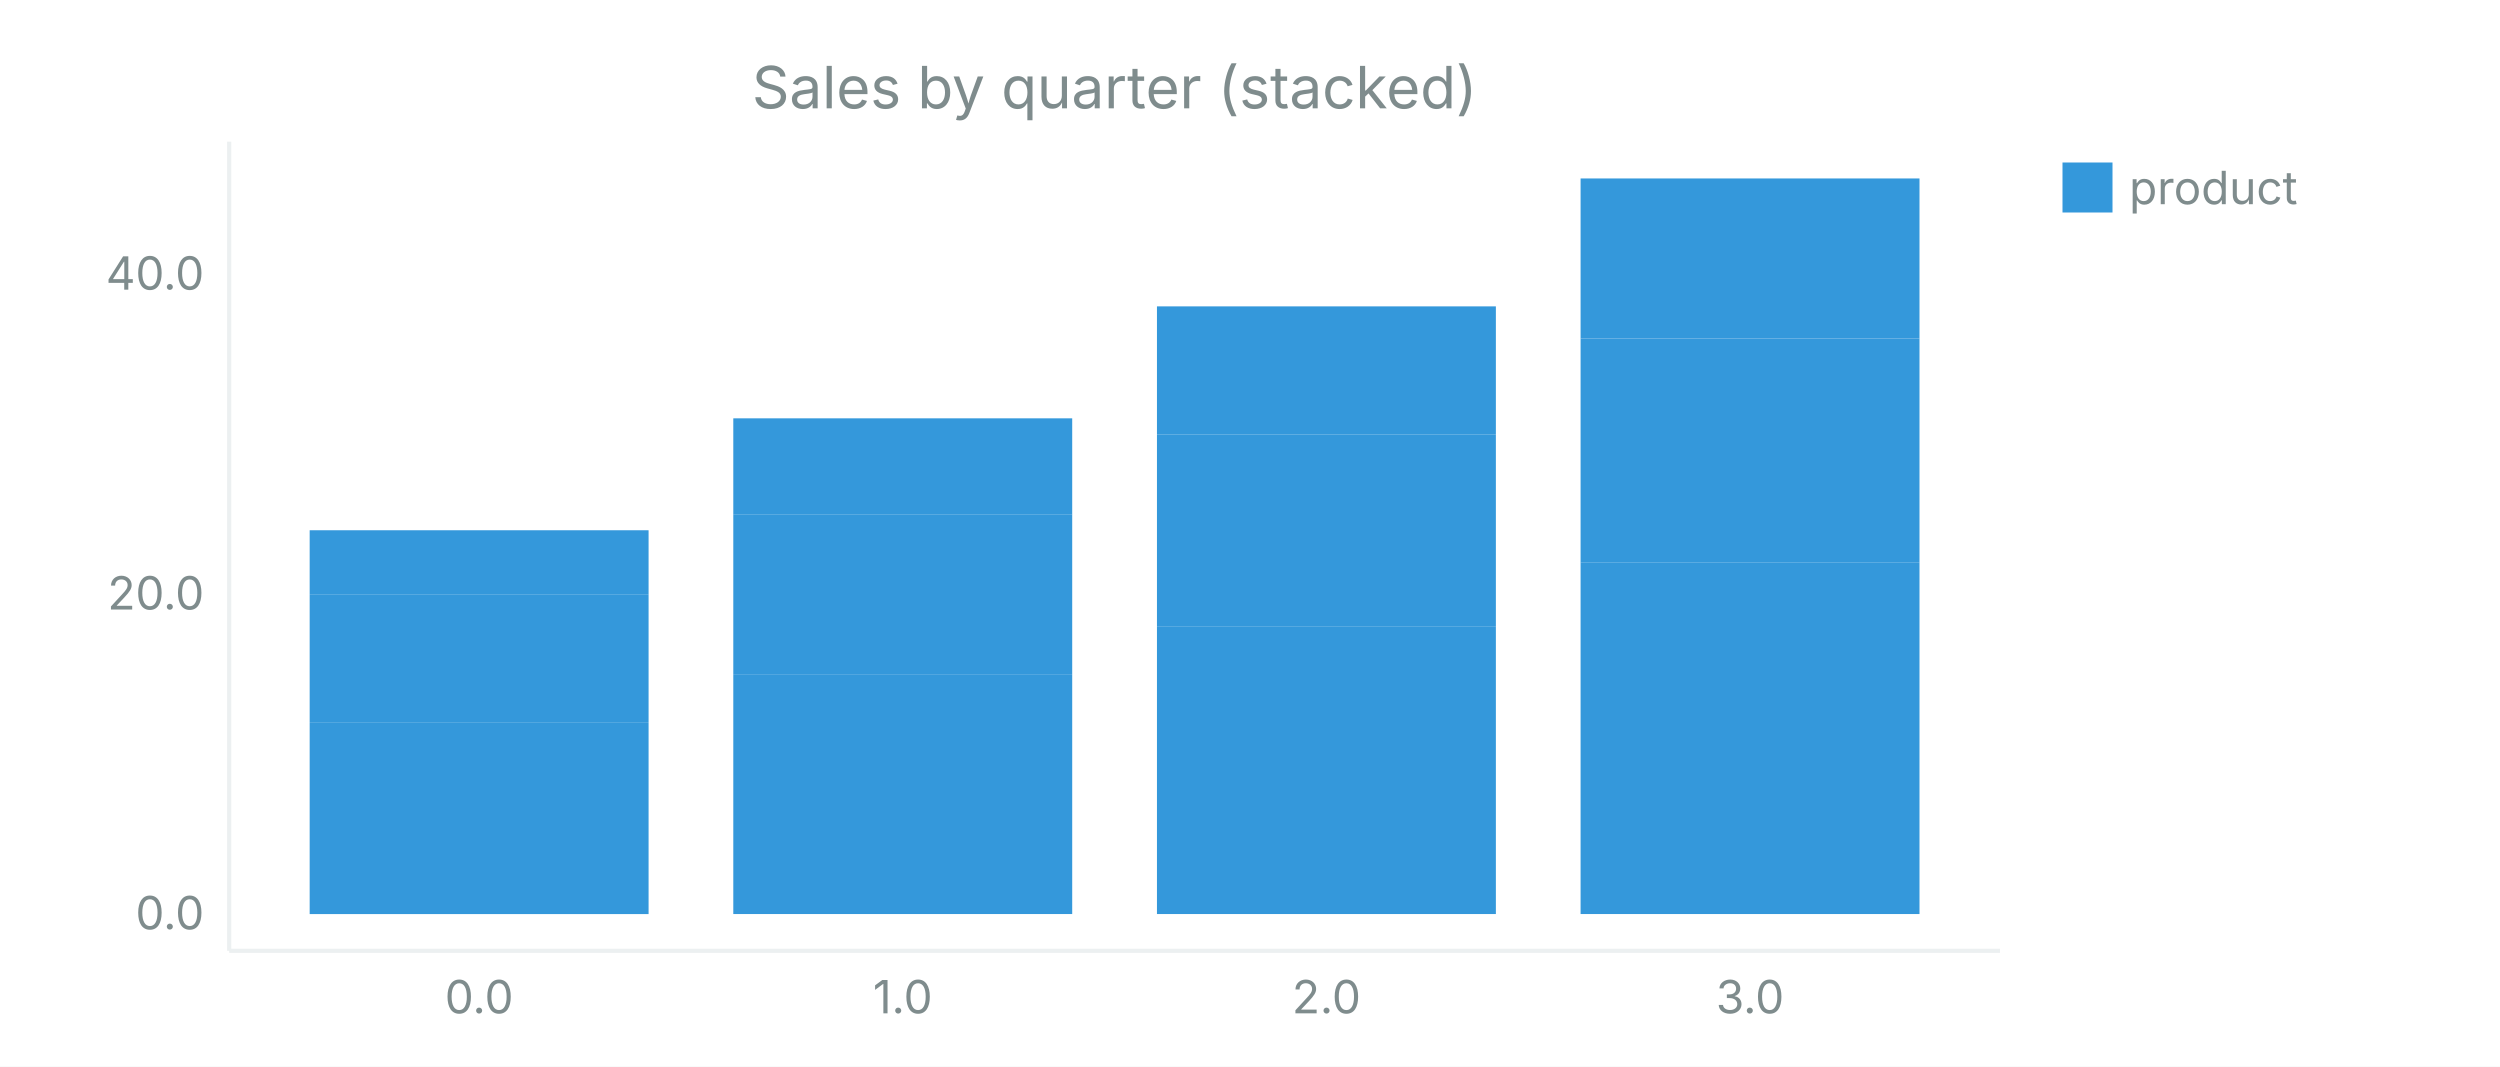
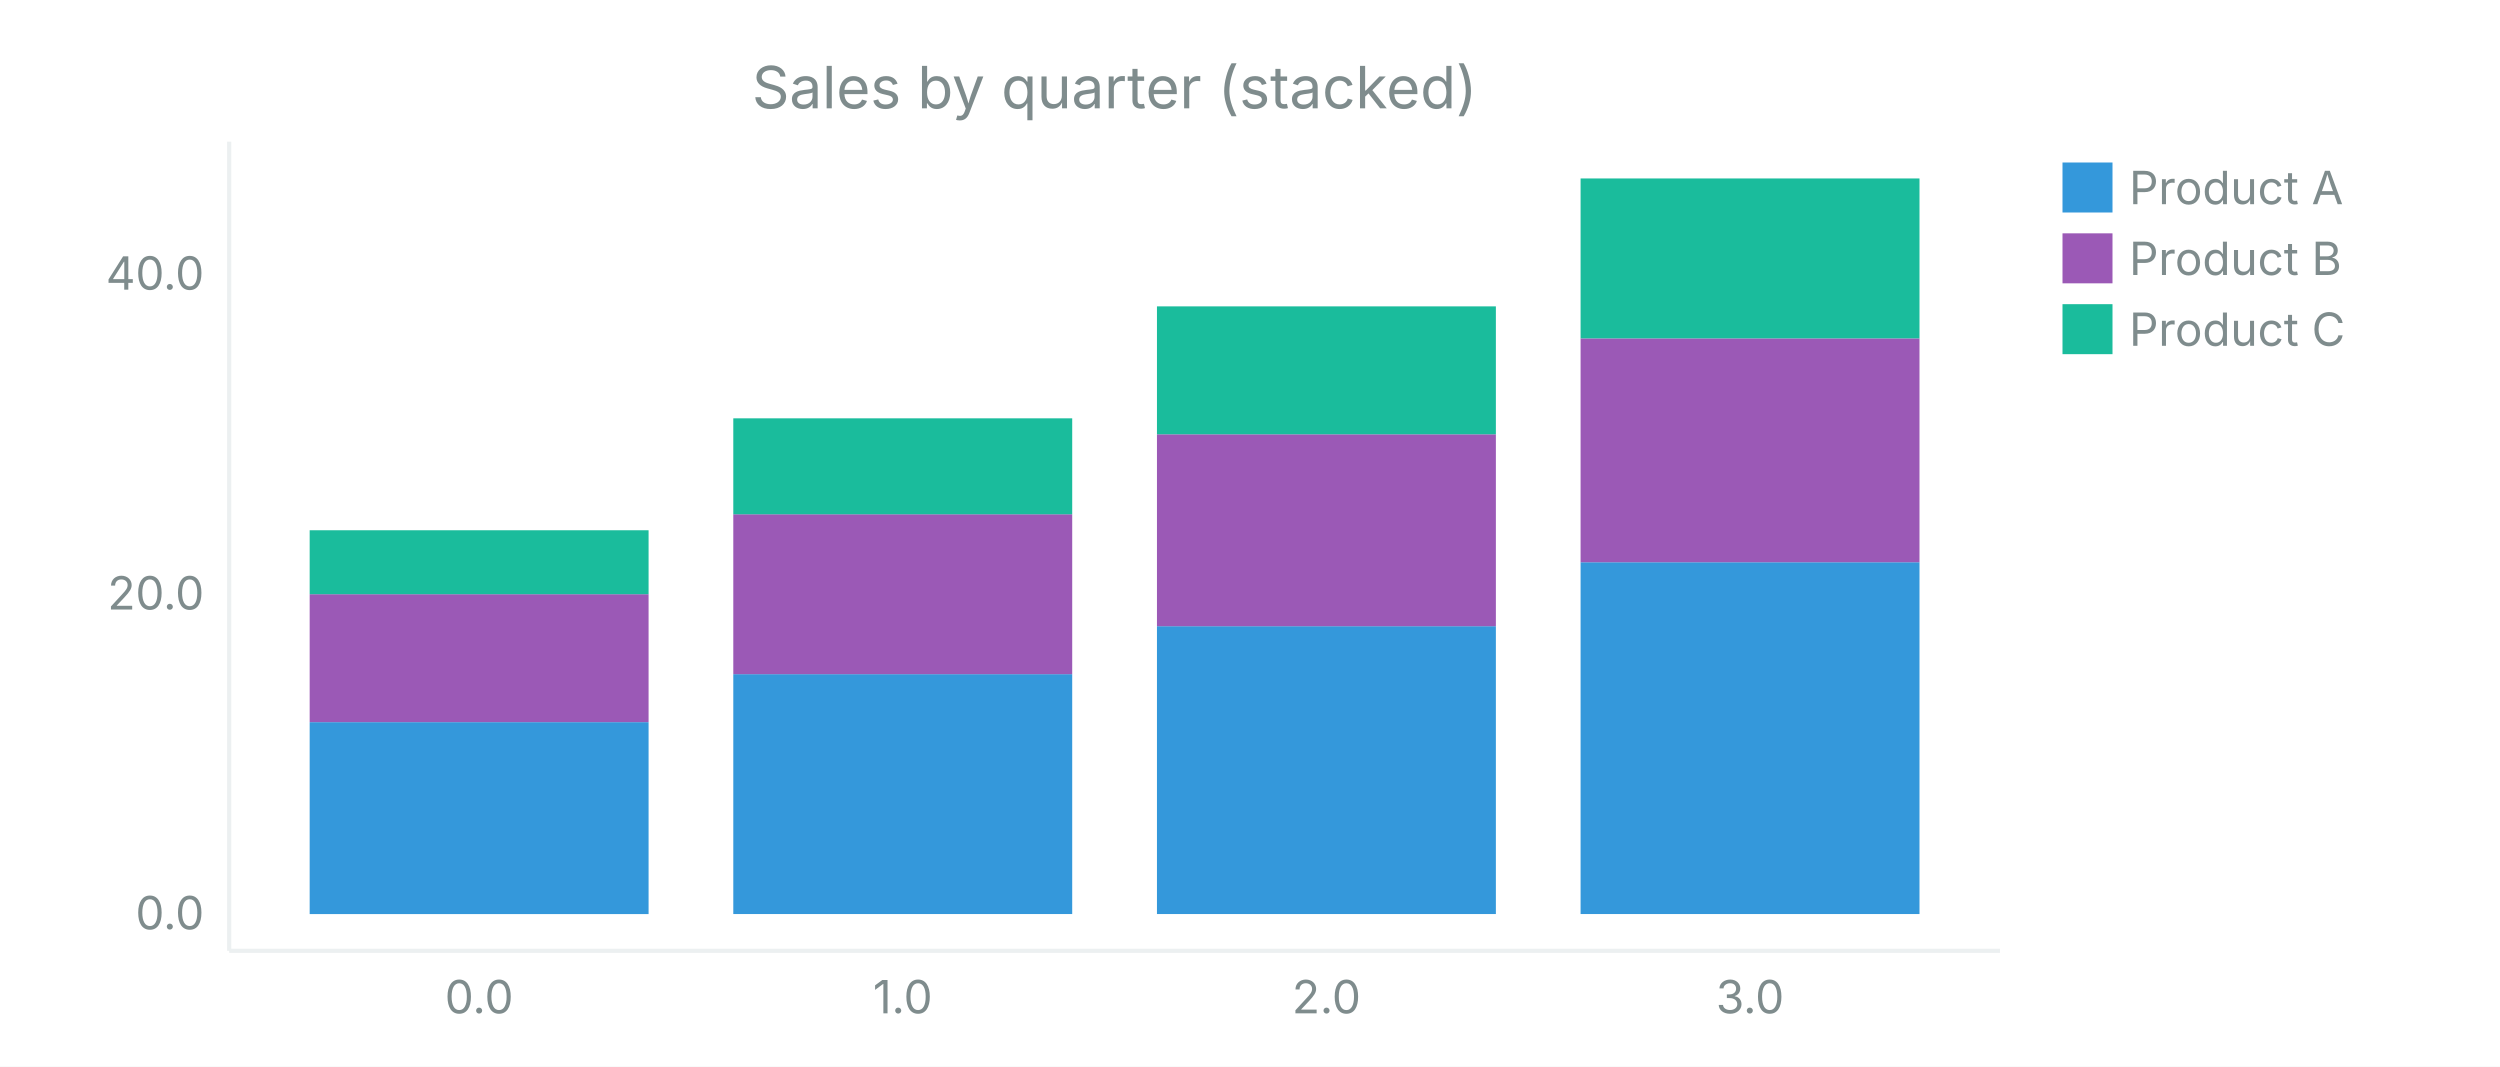
<svg xmlns="http://www.w3.org/2000/svg" viewBox="0 0 600 256" width="600" height="256" font-family="system-ui, -apple-system, sans-serif">
  <rect width="100%" height="100%" fill="white" />
  <line x1="55" y1="228.20" x2="480" y2="228.20" stroke="#ecf0f1" stroke-width="1" />
  <line x1="55" y1="34" x2="55" y2="228.20" stroke="#ecf0f1" stroke-width="1" />
  <text x="114.99" y="243.20" text-anchor="middle" fill="#7f8c8d" font-size="11">0.0</text>
  <text x="216.66" y="243.20" text-anchor="middle" fill="#7f8c8d" font-size="11">1.0</text>
  <text x="318.34" y="243.20" text-anchor="middle" fill="#7f8c8d" font-size="11">2.0</text>
  <text x="420.01" y="243.20" text-anchor="middle" fill="#7f8c8d" font-size="11">3.0</text>
  <text x="49" y="223.04" text-anchor="end" fill="#7f8c8d" font-size="11">0.0</text>
  <text x="49" y="146.28" text-anchor="end" fill="#7f8c8d" font-size="11">20.0</text>
  <text x="49" y="69.52" text-anchor="end" fill="#7f8c8d" font-size="11">40.0</text>
  <rect x="74.32" y="173.32" width="81.34" height="46.06" fill="#3498db" />
-   <rect x="74.32" y="142.61" width="81.34" height="30.70" fill="#3498db" />
-   <rect x="74.32" y="127.26" width="81.34" height="15.35" fill="#3498db" />
+   <rect x="74.32" y="142.61" width="81.34" height="30.70" fill="#9b59b6" />
+   <rect x="74.32" y="127.26" width="81.34" height="15.35" fill="#1abc9c" />
  <rect x="175.99" y="161.80" width="81.34" height="57.57" fill="#3498db" />
-   <rect x="175.99" y="123.42" width="81.34" height="38.38" fill="#3498db" />
-   <rect x="175.99" y="100.40" width="81.34" height="23.03" fill="#3498db" />
+   <rect x="175.99" y="123.42" width="81.34" height="38.38" fill="#9b59b6" />
+   <rect x="175.99" y="100.40" width="81.34" height="23.03" fill="#1abc9c" />
  <rect x="277.67" y="150.29" width="81.34" height="69.08" fill="#3498db" />
-   <rect x="277.67" y="104.23" width="81.34" height="46.06" fill="#3498db" />
-   <rect x="277.67" y="73.53" width="81.34" height="30.70" fill="#3498db" />
+   <rect x="277.67" y="104.23" width="81.34" height="46.06" fill="#9b59b6" />
+   <rect x="277.67" y="73.53" width="81.34" height="30.70" fill="#1abc9c" />
  <rect x="379.34" y="134.94" width="81.34" height="84.43" fill="#3498db" />
-   <rect x="379.34" y="81.21" width="81.34" height="53.73" fill="#3498db" />
-   <rect x="379.34" y="42.83" width="81.34" height="38.38" fill="#3498db" />
+   <rect x="379.34" y="81.21" width="81.34" height="53.73" fill="#9b59b6" />
+   <rect x="379.34" y="42.83" width="81.34" height="38.38" fill="#1abc9c" />
  <text x="267.50" y="26" text-anchor="middle" fill="#7f8c8d" font-size="14">Sales by quarter (stacked)</text>
  <rect x="495" y="39" width="12" height="12" fill="#3498db" />
-   <text x="511" y="49" text-anchor="start" fill="#7f8c8d" font-size="11">product</text>
+   <text x="511" y="49" text-anchor="start" fill="#7f8c8d" font-size="11">Product A</text>
+   <rect x="495" y="56" width="12" height="12" fill="#9b59b6" />
+   <text x="511" y="66" text-anchor="start" fill="#7f8c8d" font-size="11">Product B</text>
+   <rect x="495" y="73" width="12" height="12" fill="#1abc9c" />
+   <text x="511" y="83" text-anchor="start" fill="#7f8c8d" font-size="11">Product C</text>
</svg>
